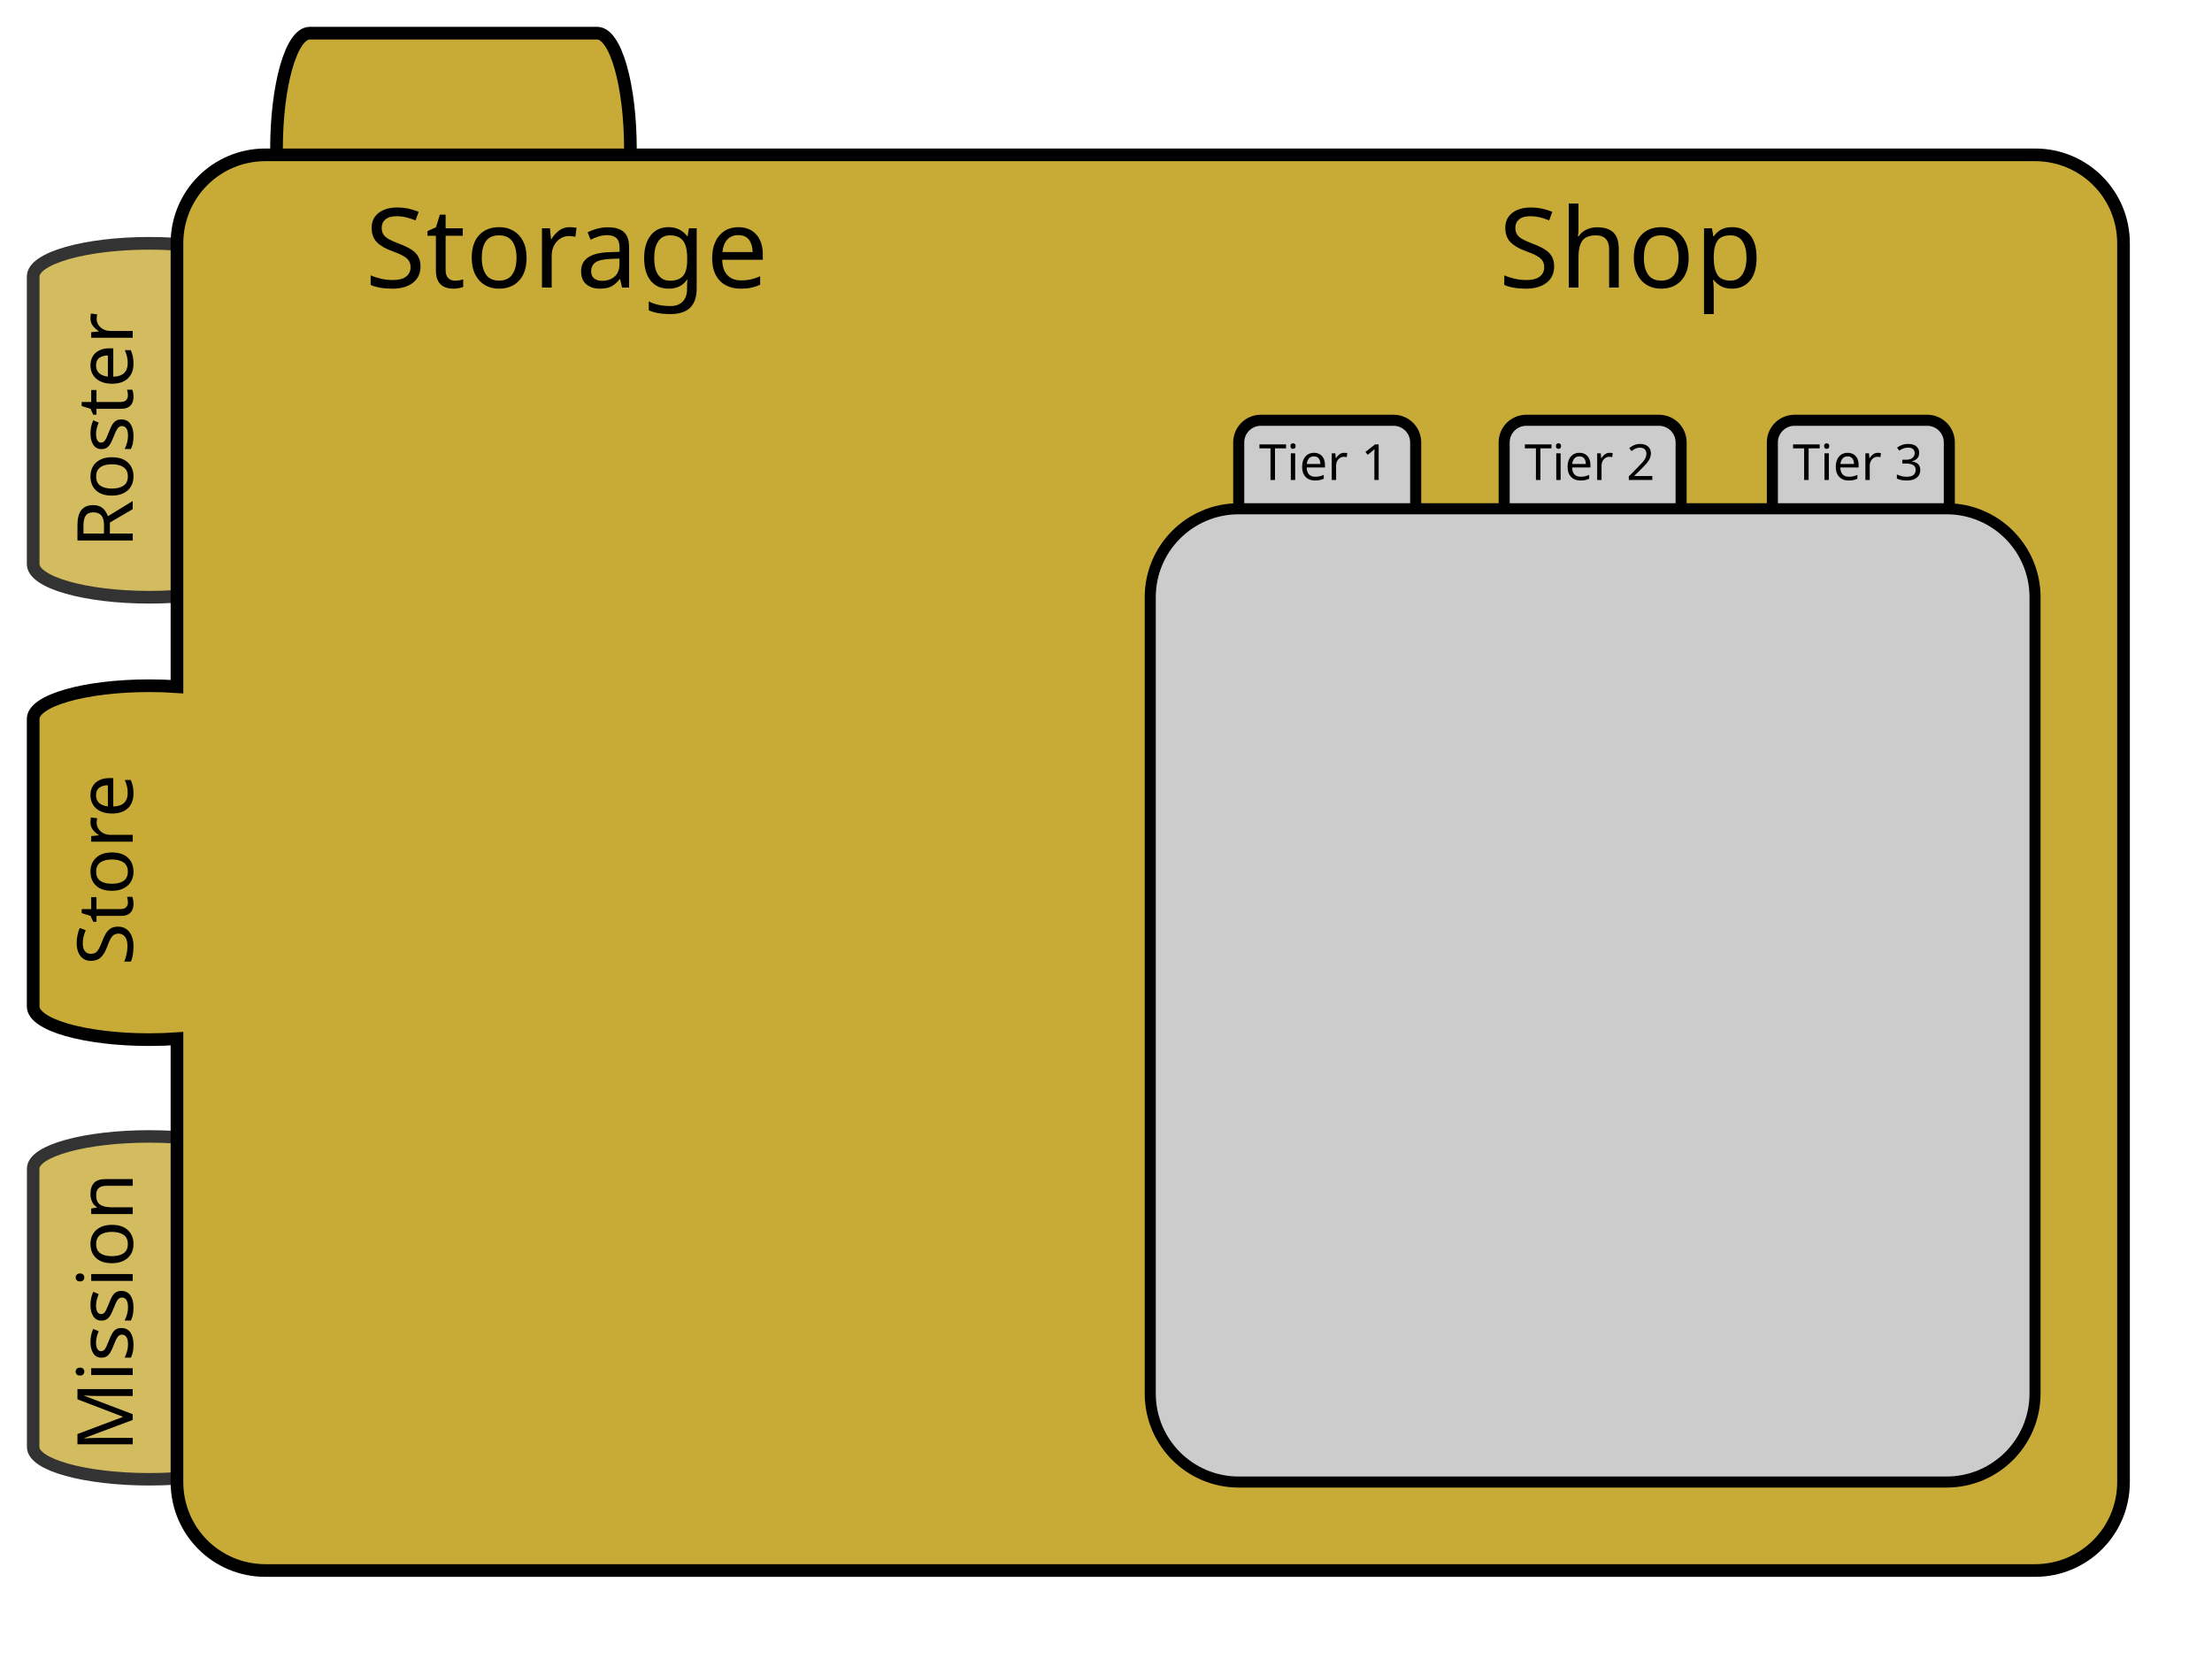
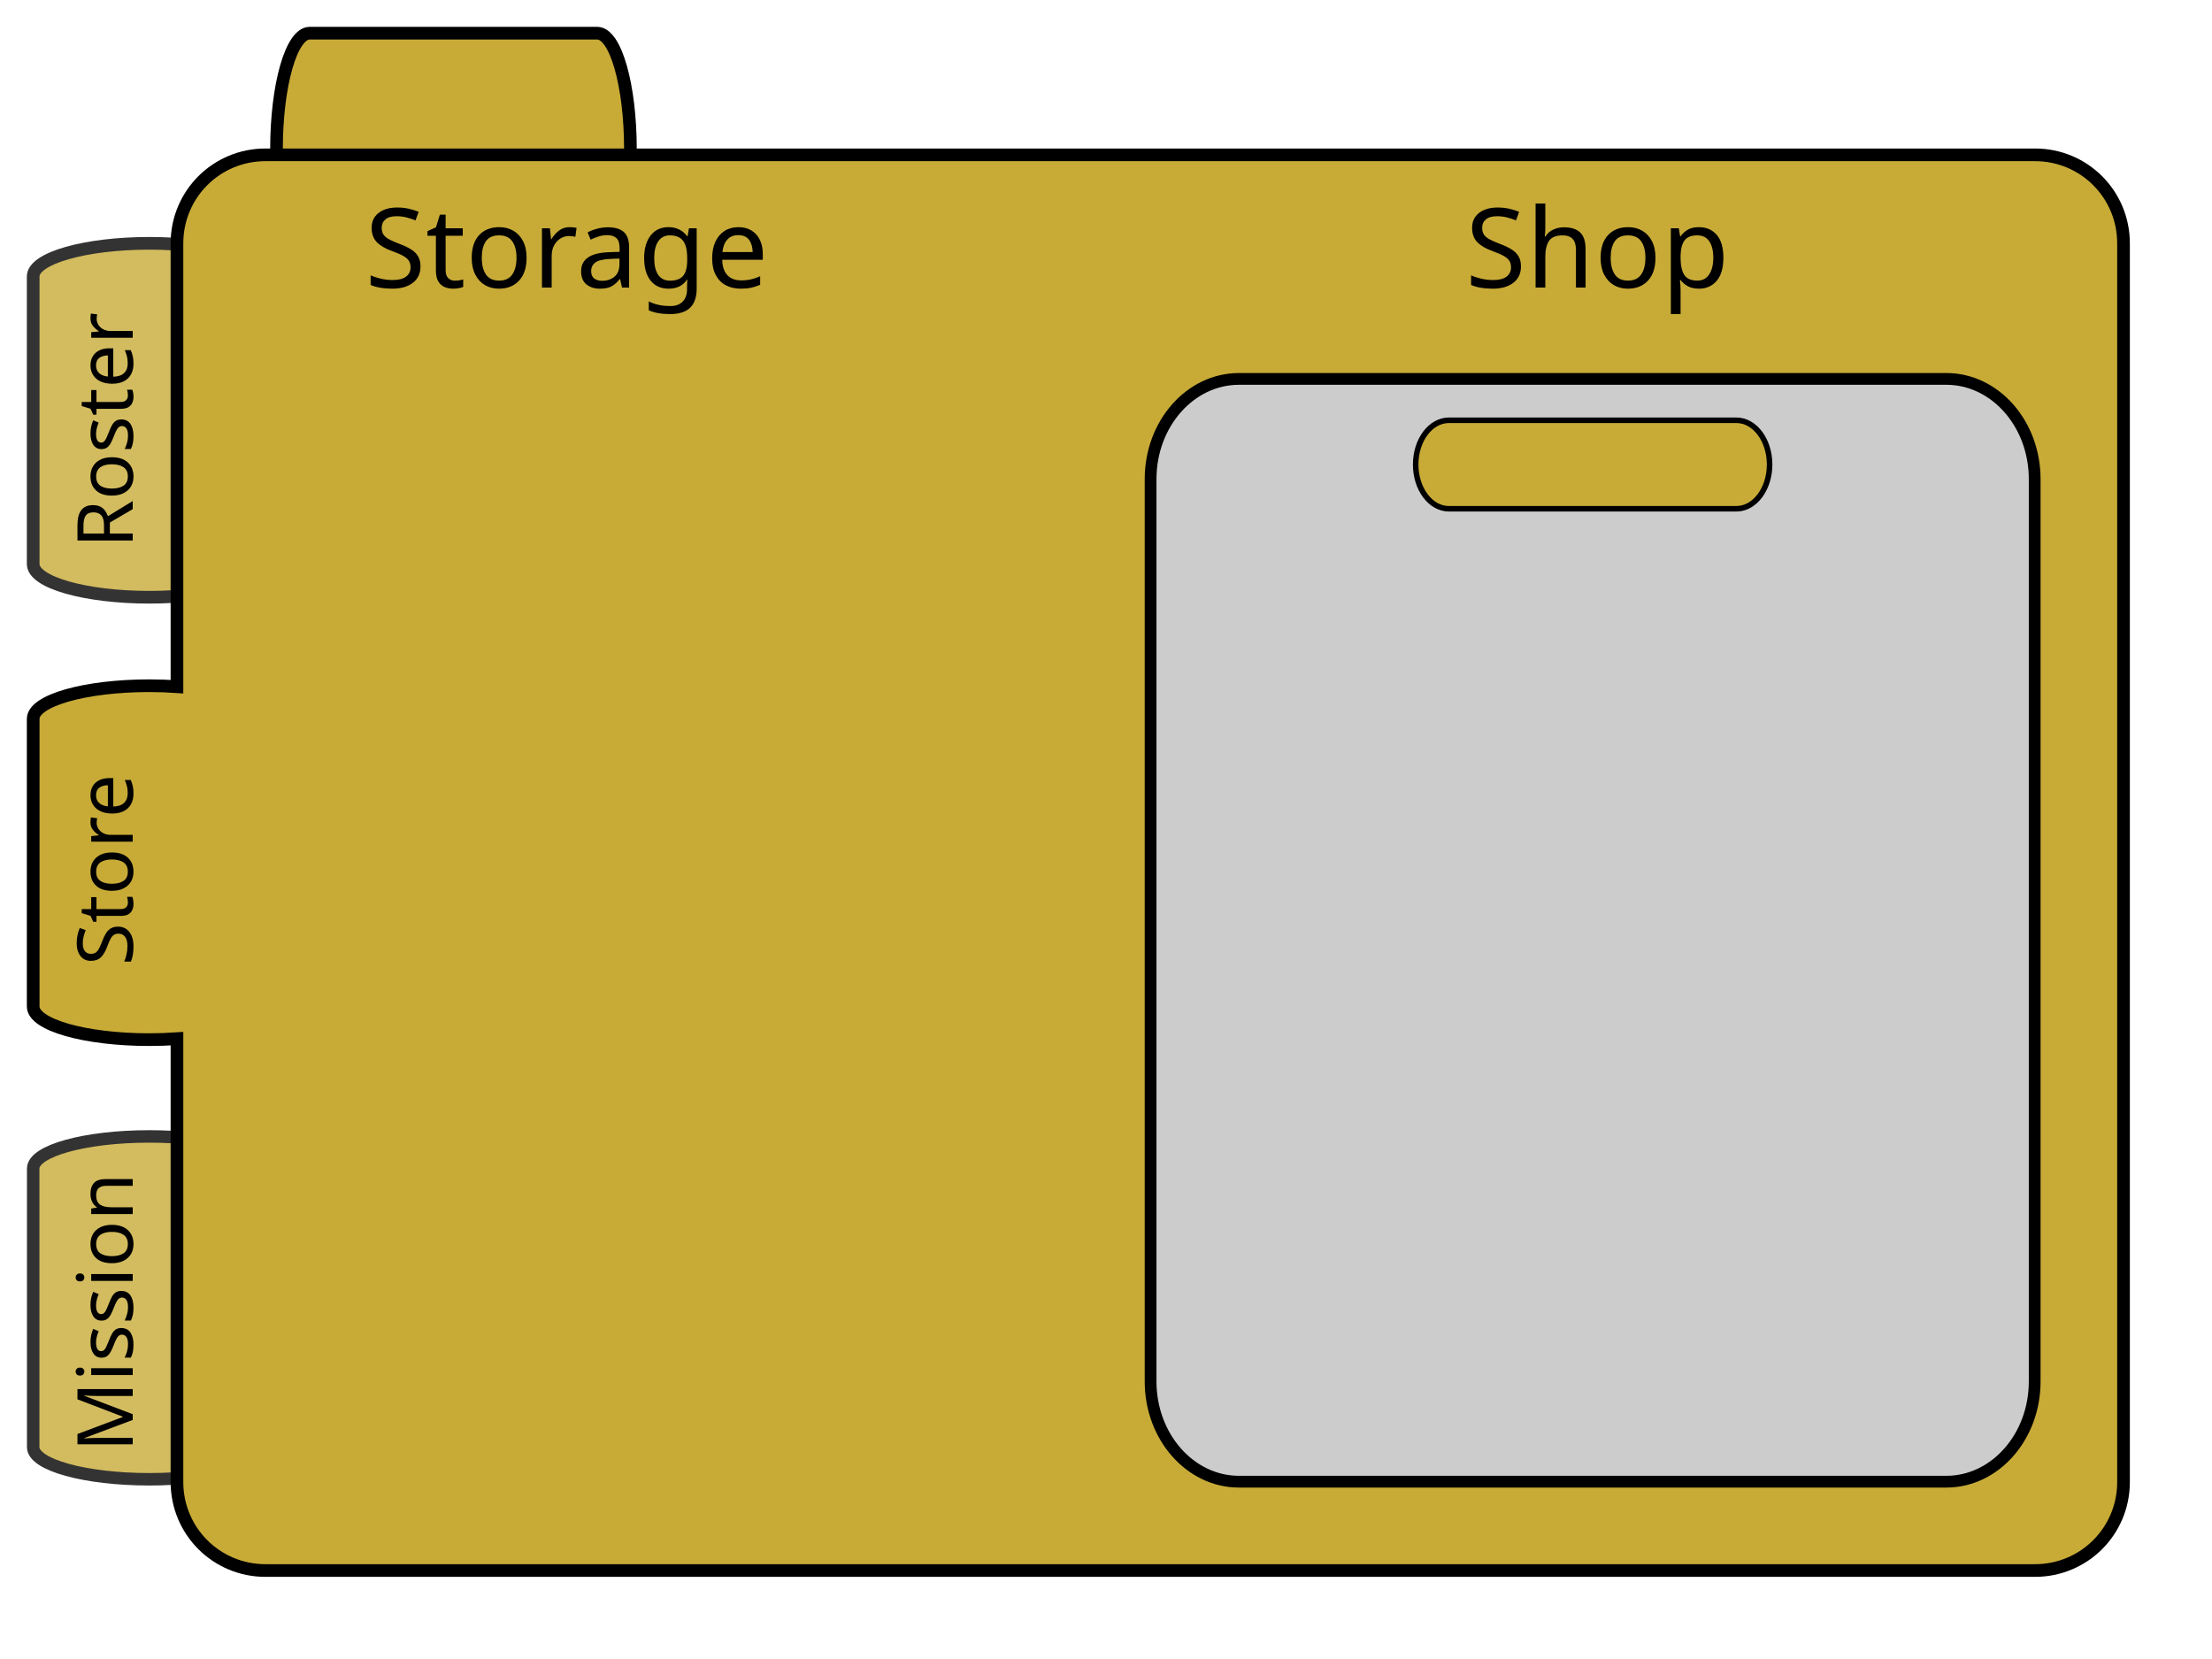
<svg xmlns="http://www.w3.org/2000/svg" width="800" height="600" id="svg2" version="1.1">
  <defs id="defs4" />
  <g id="layer2">
    <g transform="translate(0,-452.3622)" id="g3810">
      <rect ry="11.625" rx="42" y="863.362" x="12" height="124" width="84" id="rect3769" style="opacity:0.8;fill:#c8ab37;fill-opacity:1;fill-rule:nonzero;stroke:#000000;stroke-width:4.51;stroke-miterlimit:4;stroke-opacity:1;stroke-dasharray:none;stroke-dashoffset:0" />
      <text transform="matrix(0,-1,1,0,0,0)" id="text3800" y="48" x="-977.432" style="font-size:28px;font-style:normal;font-weight:normal;line-height:125%;letter-spacing:0px;word-spacing:0px;fill:#000000;fill-opacity:1;stroke:none;font-family:Sans" xml:space="preserve">
        <tspan y="48" x="-977.432" id="tspan3802">Mission</tspan>
      </text>
    </g>
    <rect style="fill:#c8ab37;fill-opacity:1;fill-rule:nonzero;stroke:#000000;stroke-width:4.583;stroke-miterlimit:4;stroke-opacity:1;stroke-dasharray:none;stroke-dashoffset:0" id="rect4347" width="84" height="128" x="12" y="-228" rx="42" ry="12" transform="matrix(0,1,-1,0,0,0)" />
    <text xml:space="preserve" style="font-size:28px;font-style:normal;font-weight:normal;line-height:125%;letter-spacing:0px;word-spacing:0px;fill:#000000;fill-opacity:1;stroke:none;font-family:Sans" x="126.799" y="48" id="text4349">
      <tspan id="tspan4351" x="126.799" y="48" />
    </text>
    <g id="g5810">
      <rect ry="12" rx="42" y="88" x="12" height="128" width="84" id="rect4614" style="opacity:0.8;fill:#c8ab37;fill-opacity:1;fill-rule:nonzero;stroke:#000000;stroke-width:4.583;stroke-miterlimit:4;stroke-opacity:1;stroke-dasharray:none;stroke-dashoffset:0" />
      <text transform="matrix(0,-1,1,0,0,0)" id="text4616" y="48" x="-198.204" style="font-size:28px;font-style:normal;font-weight:normal;line-height:125%;letter-spacing:0px;word-spacing:0px;fill:#000000;fill-opacity:1;stroke:none;font-family:Sans" xml:space="preserve">
        <tspan y="48" x="-198.204" id="tspan4618">Roster</tspan>
      </text>
    </g>
  </g>
  <g id="layer1" transform="translate(0,-452.3622)" style="display:inline">
    <text xml:space="preserve" style="font-size:21.198px;font-style:normal;font-weight:normal;line-height:125%;letter-spacing:0px;word-spacing:0px;fill:#000000;fill-opacity:1;stroke:none;font-family:Sans" x="-763.718" y="821.035" id="text3835">
      <tspan id="tspan3837" x="-763.718" y="821.035" />
    </text>
    <path style="fill:#c8ab37;fill-opacity:1;fill-rule:nonzero;stroke:#000000;stroke-width:4.583;stroke-miterlimit:4;stroke-opacity:1;stroke-dasharray:none;stroke-dashoffset:0;display:inline" d="M 96,56 C 78.272,56 64,70.272 64,88 l 0,160.344 C 60.796,248.122 57.449,248 54,248 c -23.268,0 -42,5.352 -42,12 l 0,104 c 0,6.648 18.732,12 42,12 3.449,0 6.796,-0.122 10,-0.344 L 64,536 c 0,17.728 14.272,32 32,32 l 640,0 c 17.728,0 32,-14.272 32,-32 L 768,88 C 768,70.272 753.728,56 736,56 L 96,56 z" id="rect3767" transform="translate(0,452.3622)" />
    <text transform="matrix(0,-1,1,0,0,452.3622)" id="text3794" y="48" x="-349.201" style="font-size:28px;font-style:normal;font-weight:normal;line-height:125%;letter-spacing:0px;word-spacing:0px;fill:#000000;fill-opacity:1;stroke:none;font-family:Sans" xml:space="preserve">
      <tspan y="48" x="-349.201" id="tspan3796">Store</tspan>
    </text>
  </g>
-   <g id="layer5">
-     <g style="display:inline" id="g5902">
-       <rect ry="8" rx="8" y="152" x="448" height="64" width="64" id="rect5821" style="display:inline;fill:#cccccc;fill-opacity:1;fill-rule:nonzero;stroke:#000000;stroke-width:4;stroke-miterlimit:4;stroke-opacity:1;stroke-dasharray:none;stroke-dashoffset:0" />
-       <text id="text5823" y="625.954" x="455.303" style="font-size:18px;font-style:normal;font-weight:normal;line-height:125%;letter-spacing:0px;word-spacing:0px;fill:#000000;fill-opacity:1;stroke:none;display:inline;font-family:Sans" xml:space="preserve" transform="translate(0,-452.3622)">
-         <tspan y="625.954" x="455.303" id="tspan5825">Tier 1</tspan>
-       </text>
-     </g>
-     <g style="display:inline" id="g5907" transform="translate(96,0)">
-       <rect style="fill:#cccccc;fill-opacity:1;fill-rule:nonzero;stroke:#000000;stroke-width:4;stroke-miterlimit:4;stroke-opacity:1;stroke-dasharray:none;stroke-dashoffset:0;display:inline" id="rect5909" width="64" height="64" x="448" y="152" rx="8" ry="8" />
-       <text transform="translate(0,-452.3622)" xml:space="preserve" style="font-size:18px;font-style:normal;font-weight:normal;line-height:125%;letter-spacing:0px;word-spacing:0px;fill:#000000;fill-opacity:1;stroke:none;display:inline;font-family:Sans" x="455.303" y="625.954" id="text5911">
-         <tspan id="tspan5913" x="455.303" y="625.954">Tier 2</tspan>
-       </text>
-     </g>
-     <g style="display:inline" transform="translate(193,0)" id="g5915">
-       <rect ry="8" rx="8" y="152" x="448" height="64" width="64" id="rect5917" style="fill:#cccccc;fill-opacity:1;fill-rule:nonzero;stroke:#000000;stroke-width:4;stroke-miterlimit:4;stroke-opacity:1;stroke-dasharray:none;stroke-dashoffset:0;display:inline" />
-       <text id="text5919" y="625.954" x="455.303" style="font-size:18px;font-style:normal;font-weight:normal;line-height:125%;letter-spacing:0px;word-spacing:0px;fill:#000000;fill-opacity:1;stroke:none;display:inline;font-family:Sans" xml:space="preserve" transform="translate(0,-452.3622)">
-         <tspan y="625.954" x="455.303" id="tspan5921">Tier 3</tspan>
-       </text>
-     </g>
-   </g>
+   <g id="layer5" />
  <g id="layer3" style="display:inline">
-     <text transform="translate(0,-452.3622)" id="text5815" y="556.362" x="542" style="font-size:40px;font-style:normal;font-weight:normal;line-height:125%;letter-spacing:0px;word-spacing:0px;fill:#000000;fill-opacity:1;stroke:none;display:inline;font-family:Sans" xml:space="preserve">
-       <tspan y="556.362" x="542" id="tspan5817">Shop</tspan>
+     <text id="text5815" y="104" x="530" style="font-size:40px;font-style:normal;font-weight:normal;line-height:125%;letter-spacing:0px;word-spacing:0px;fill:#000000;fill-opacity:1;stroke:none;display:inline;font-family:Sans" xml:space="preserve">
+       <tspan y="104" x="530" id="tspan5817">Shop</tspan>
    </text>
-     <rect style="fill:#cccccc;fill-opacity:1;fill-rule:nonzero;stroke:#000000;stroke-width:4;stroke-miterlimit:4;stroke-opacity:1;stroke-dasharray:none;stroke-dashoffset:0;display:inline" id="rect5819" width="320" height="352" x="416" y="184" rx="32" ry="32" />
+     <rect style="fill:#cccccc;fill-opacity:1;fill-rule:nonzero;stroke:#000000;stroke-width:4.256;stroke-miterlimit:4;stroke-opacity:1;stroke-dasharray:none;stroke-dashoffset:0;display:inline" id="rect5819" width="319.744" height="398.837" x="416.128" y="137.035" rx="31.974" ry="36.258" />
+     <rect style="opacity:1;fill:#c8ab37;fill-opacity:1;fill-rule:nonzero;stroke:#000000;stroke-width:2;stroke-miterlimit:4;stroke-opacity:1;stroke-dasharray:none;stroke-dashoffset:0" id="rect3302" width="128" height="32" x="512" y="152" rx="12" ry="32" />
  </g>
  <g id="layer4" style="display:inline">
    <text transform="translate(0,-452.3622)" xml:space="preserve" style="display:inline;font-size:40px;font-style:normal;font-weight:normal;line-height:125%;letter-spacing:0px;word-spacing:0px;fill:#000000;fill-opacity:1;stroke:none;font-family:Sans" x="132" y="556.362" id="text5803">
      <tspan id="tspan5805" x="132" y="556.362">Storage</tspan>
    </text>
  </g>
</svg>
